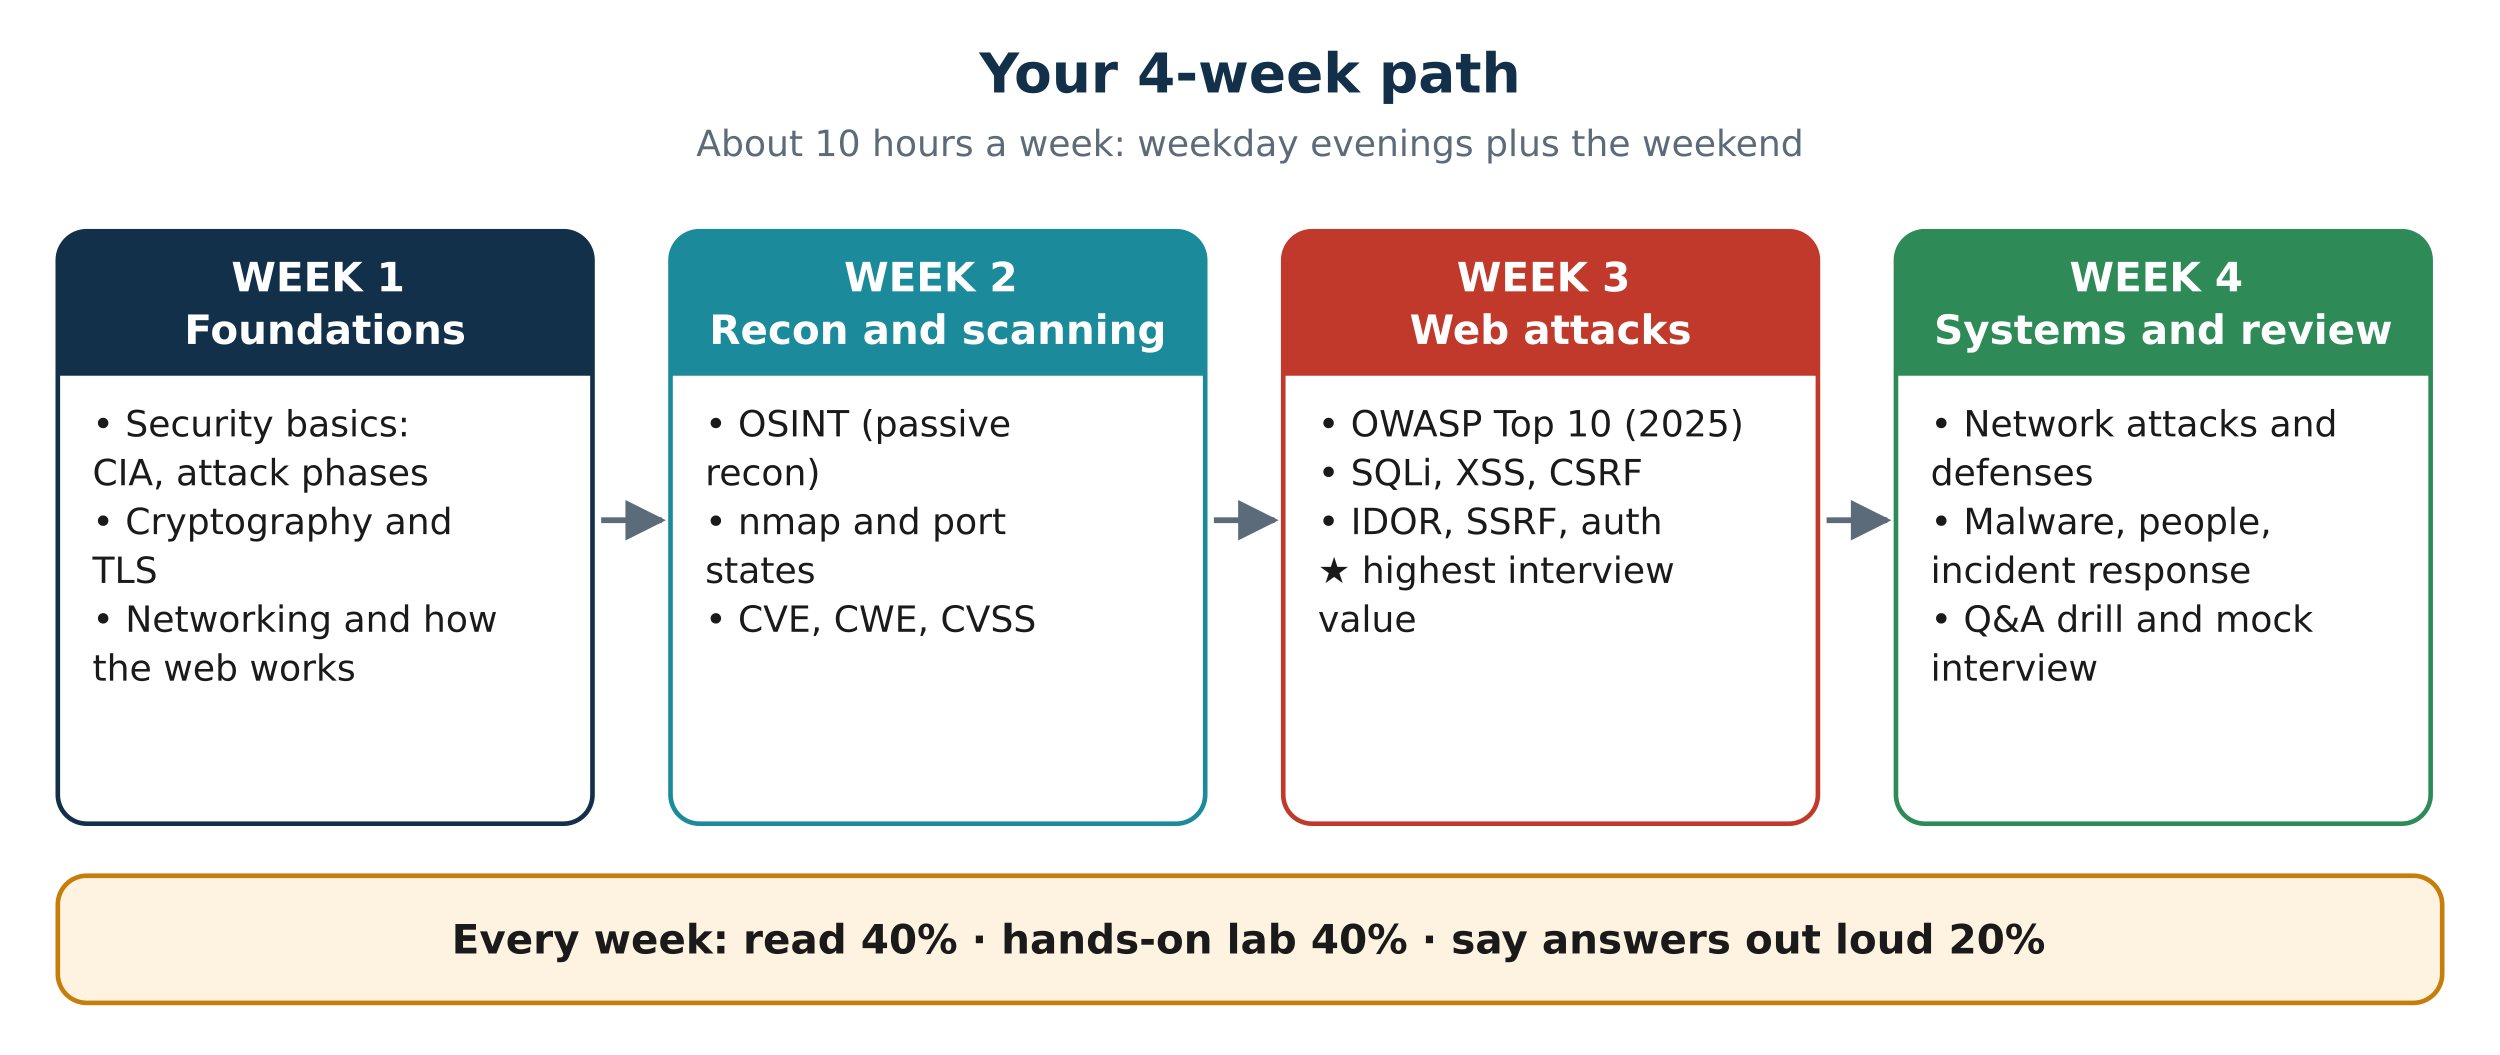
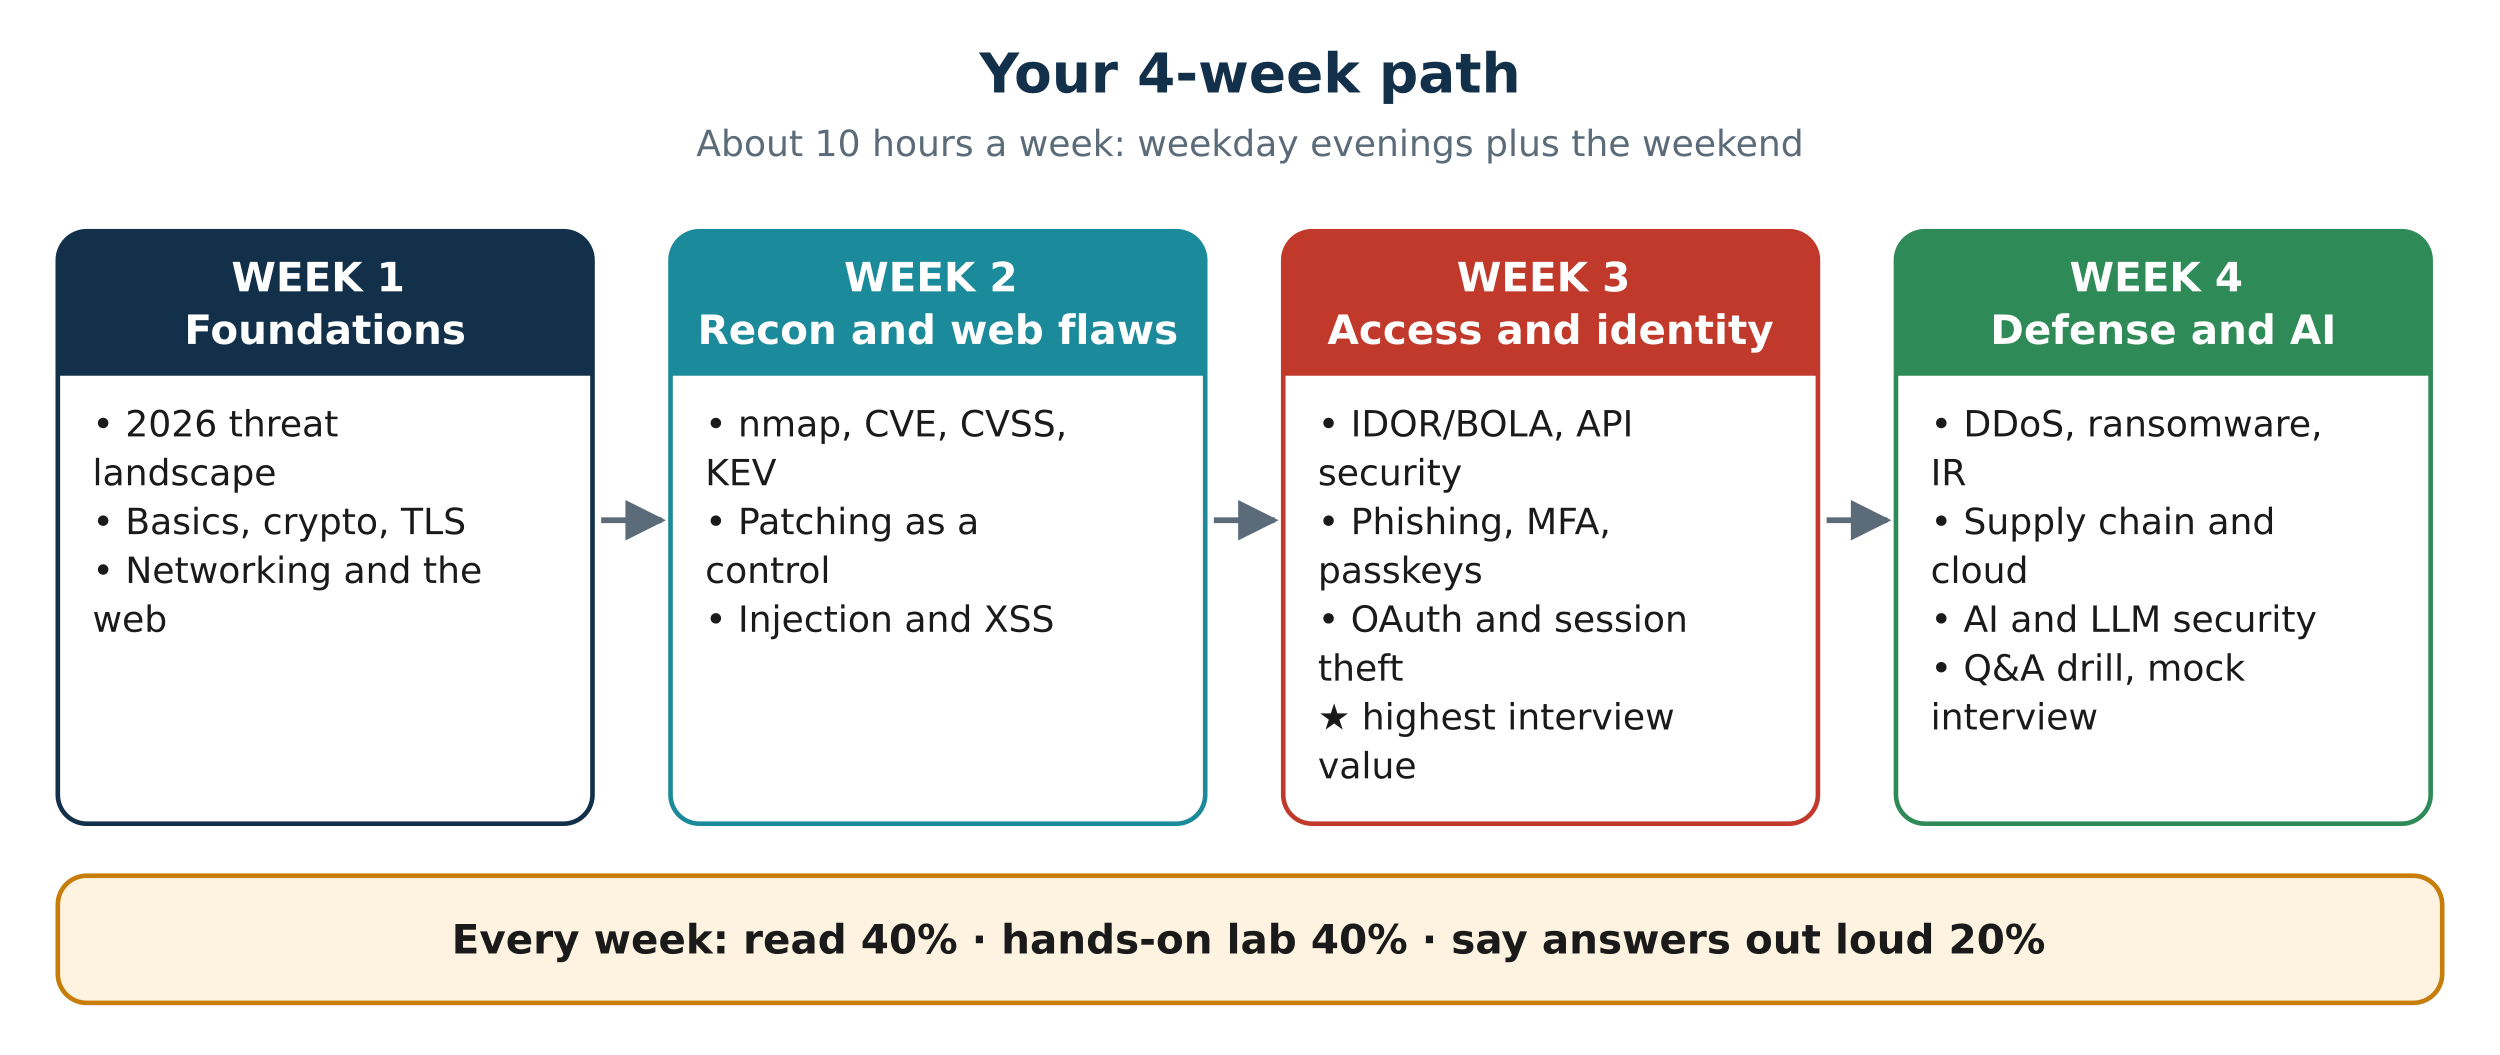
<svg xmlns="http://www.w3.org/2000/svg" viewBox="0 0 865 365" width="865" height="365">
  <rect width="100%" height="100%" fill="#ffffff" />
  <defs>
    <marker id="a5b6b79" viewBox="0 0 10 10" refX="9" refY="5" markerWidth="7" markerHeight="7" orient="auto-start-reverse">
      <path d="M0,0 L10,5 L0,10 z" fill="#5b6b79" />
    </marker>
  </defs>
  <text x="432.5" y="32" font-family="DejaVu Sans, Verdana, Arial, sans-serif" font-size="19" fill="#12304a" font-weight="bold" text-anchor="middle">
    <tspan x="432.5" dy="0">Your 4-week path</tspan>
  </text>
  <text x="432.5" y="54" font-family="DejaVu Sans, Verdana, Arial, sans-serif" font-size="12.5" fill="#5b6b79" font-weight="normal" text-anchor="middle">
    <tspan x="432.5" dy="0">About 10 hours a week: weekday evenings plus the weekend</tspan>
  </text>
  <rect x="20" y="80" width="185" height="205" rx="10" fill="#ffffff" stroke="#12304a" stroke-width="1.6" />
  <path d="M20,130 L20,90 Q20,80 30,80 L195,80 Q205,80 205,90 L205,130 Z" fill="#12304a" />
  <text x="112.5" y="100.8" font-family="DejaVu Sans, Verdana, Arial, sans-serif" font-size="14" fill="#ffffff" font-weight="bold" text-anchor="middle">
    <tspan x="112.5" dy="0">WEEK 1</tspan>
    <tspan x="112.5" dy="18.2">Foundations</tspan>
  </text>
  <text x="32" y="151" font-family="DejaVu Sans, Verdana, Arial, sans-serif" font-size="12.5" fill="#1a1a1a" font-weight="normal" text-anchor="start">
-     <tspan x="32" dy="0">• Security basics:</tspan>
-     <tspan x="32" dy="16.9">CIA, attack phases</tspan>
-     <tspan x="32" dy="16.9">• Cryptography and</tspan>
-     <tspan x="32" dy="16.9">TLS</tspan>
-     <tspan x="32" dy="16.9">• Networking and how</tspan>
-     <tspan x="32" dy="16.9">the web works</tspan>
+     <tspan x="32" dy="0">• 2026 threat</tspan>
+     <tspan x="32" dy="16.9">landscape</tspan>
+     <tspan x="32" dy="16.9">• Basics, crypto, TLS</tspan>
+     <tspan x="32" dy="16.9">• Networking and the</tspan>
+     <tspan x="32" dy="16.9">web</tspan>
  </text>
  <line x1="208" y1="180" x2="229" y2="180" stroke="#5b6b79" stroke-width="2" marker-end="url(#a5b6b79)" />
  <rect x="232" y="80" width="185" height="205" rx="10" fill="#ffffff" stroke="#1b8a9a" stroke-width="1.6" />
  <path d="M232,130 L232,90 Q232,80 242,80 L407,80 Q417,80 417,90 L417,130 Z" fill="#1b8a9a" />
  <text x="324.5" y="100.8" font-family="DejaVu Sans, Verdana, Arial, sans-serif" font-size="14" fill="#ffffff" font-weight="bold" text-anchor="middle">
    <tspan x="324.5" dy="0">WEEK 2</tspan>
-     <tspan x="324.5" dy="18.2">Recon and scanning</tspan>
+     <tspan x="324.5" dy="18.2">Recon and web flaws</tspan>
  </text>
  <text x="244" y="151" font-family="DejaVu Sans, Verdana, Arial, sans-serif" font-size="12.5" fill="#1a1a1a" font-weight="normal" text-anchor="start">
-     <tspan x="244" dy="0">• OSINT (passive</tspan>
-     <tspan x="244" dy="16.9">recon)</tspan>
-     <tspan x="244" dy="16.9">• nmap and port</tspan>
-     <tspan x="244" dy="16.9">states</tspan>
-     <tspan x="244" dy="16.9">• CVE, CWE, CVSS</tspan>
+     <tspan x="244" dy="0">• nmap, CVE, CVSS,</tspan>
+     <tspan x="244" dy="16.9">KEV</tspan>
+     <tspan x="244" dy="16.9">• Patching as a</tspan>
+     <tspan x="244" dy="16.9">control</tspan>
+     <tspan x="244" dy="16.9">• Injection and XSS</tspan>
  </text>
  <line x1="420" y1="180" x2="441" y2="180" stroke="#5b6b79" stroke-width="2" marker-end="url(#a5b6b79)" />
  <rect x="444" y="80" width="185" height="205" rx="10" fill="#ffffff" stroke="#c0392b" stroke-width="1.6" />
  <path d="M444,130 L444,90 Q444,80 454,80 L619,80 Q629,80 629,90 L629,130 Z" fill="#c0392b" />
  <text x="536.5" y="100.8" font-family="DejaVu Sans, Verdana, Arial, sans-serif" font-size="14" fill="#ffffff" font-weight="bold" text-anchor="middle">
    <tspan x="536.5" dy="0">WEEK 3</tspan>
-     <tspan x="536.5" dy="18.2">Web attacks</tspan>
+     <tspan x="536.5" dy="18.2">Access and identity</tspan>
  </text>
  <text x="456" y="151" font-family="DejaVu Sans, Verdana, Arial, sans-serif" font-size="12.5" fill="#1a1a1a" font-weight="normal" text-anchor="start">
-     <tspan x="456" dy="0">• OWASP Top 10 (2025)</tspan>
-     <tspan x="456" dy="16.9">• SQLi, XSS, CSRF</tspan>
-     <tspan x="456" dy="16.9">• IDOR, SSRF, auth</tspan>
+     <tspan x="456" dy="0">• IDOR/BOLA, API</tspan>
+     <tspan x="456" dy="16.9">security</tspan>
+     <tspan x="456" dy="16.9">• Phishing, MFA,</tspan>
+     <tspan x="456" dy="16.9">passkeys</tspan>
+     <tspan x="456" dy="16.9">• OAuth and session</tspan>
+     <tspan x="456" dy="16.9">theft</tspan>
    <tspan x="456" dy="16.9">★ highest interview</tspan>
    <tspan x="456" dy="16.9">value</tspan>
  </text>
  <line x1="632" y1="180" x2="653" y2="180" stroke="#5b6b79" stroke-width="2" marker-end="url(#a5b6b79)" />
  <rect x="656" y="80" width="185" height="205" rx="10" fill="#ffffff" stroke="#2e8b57" stroke-width="1.6" />
  <path d="M656,130 L656,90 Q656,80 666,80 L831,80 Q841,80 841,90 L841,130 Z" fill="#2e8b57" />
  <text x="748.5" y="100.8" font-family="DejaVu Sans, Verdana, Arial, sans-serif" font-size="14" fill="#ffffff" font-weight="bold" text-anchor="middle">
    <tspan x="748.5" dy="0">WEEK 4</tspan>
-     <tspan x="748.5" dy="18.2">Systems and review</tspan>
+     <tspan x="748.5" dy="18.2">Defense and AI</tspan>
  </text>
  <text x="668" y="151" font-family="DejaVu Sans, Verdana, Arial, sans-serif" font-size="12.5" fill="#1a1a1a" font-weight="normal" text-anchor="start">
-     <tspan x="668" dy="0">• Network attacks and</tspan>
-     <tspan x="668" dy="16.9">defenses</tspan>
-     <tspan x="668" dy="16.9">• Malware, people,</tspan>
-     <tspan x="668" dy="16.9">incident response</tspan>
-     <tspan x="668" dy="16.9">• Q&amp;A drill and mock</tspan>
+     <tspan x="668" dy="0">• DDoS, ransomware,</tspan>
+     <tspan x="668" dy="16.9">IR</tspan>
+     <tspan x="668" dy="16.9">• Supply chain and</tspan>
+     <tspan x="668" dy="16.9">cloud</tspan>
+     <tspan x="668" dy="16.9">• AI and LLM security</tspan>
+     <tspan x="668" dy="16.9">• Q&amp;A drill, mock</tspan>
    <tspan x="668" dy="16.9">interview</tspan>
  </text>
  <rect x="20" y="303" width="825" height="44" rx="10" fill="#fdf3e0" stroke="#c77d0a" stroke-width="1.6" />
  <text x="432" y="329.9" font-family="DejaVu Sans, Verdana, Arial, sans-serif" font-size="14" fill="#1a1a1a" font-weight="bold" text-anchor="middle">
    <tspan x="432" dy="0">Every week:  read 40%  ·  hands-on lab 40%  ·  say answers out loud 20%</tspan>
  </text>
</svg>
